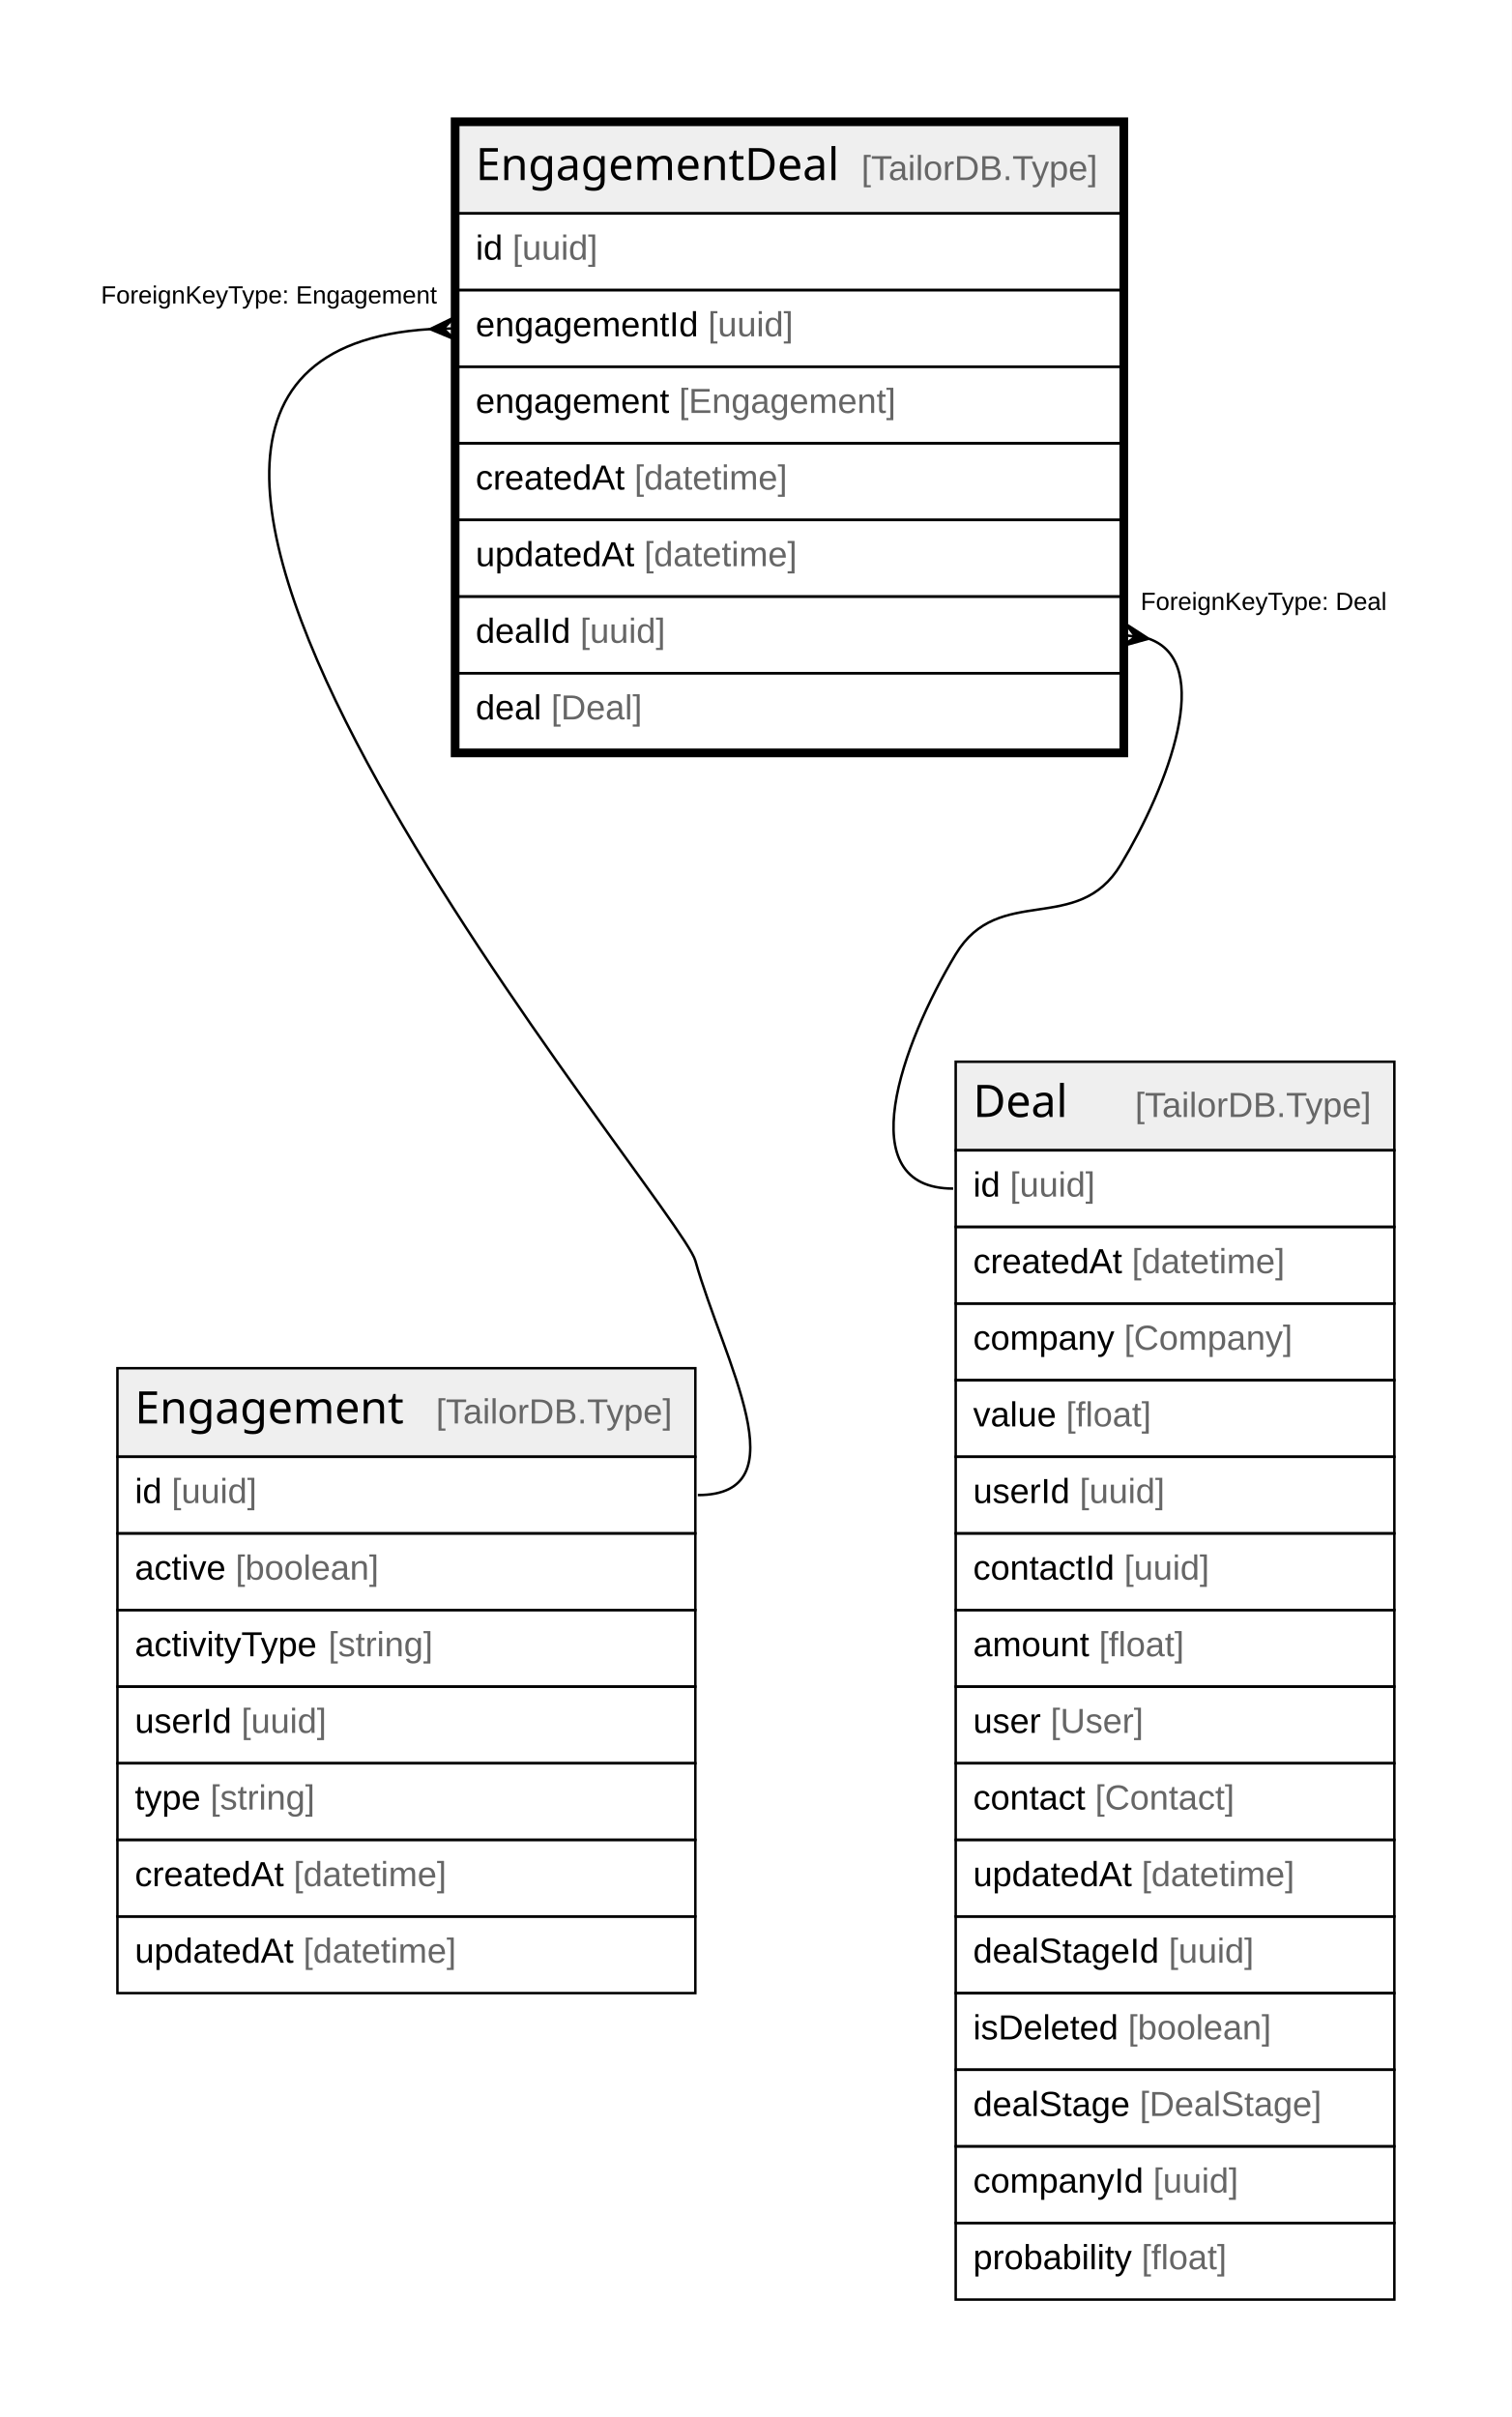
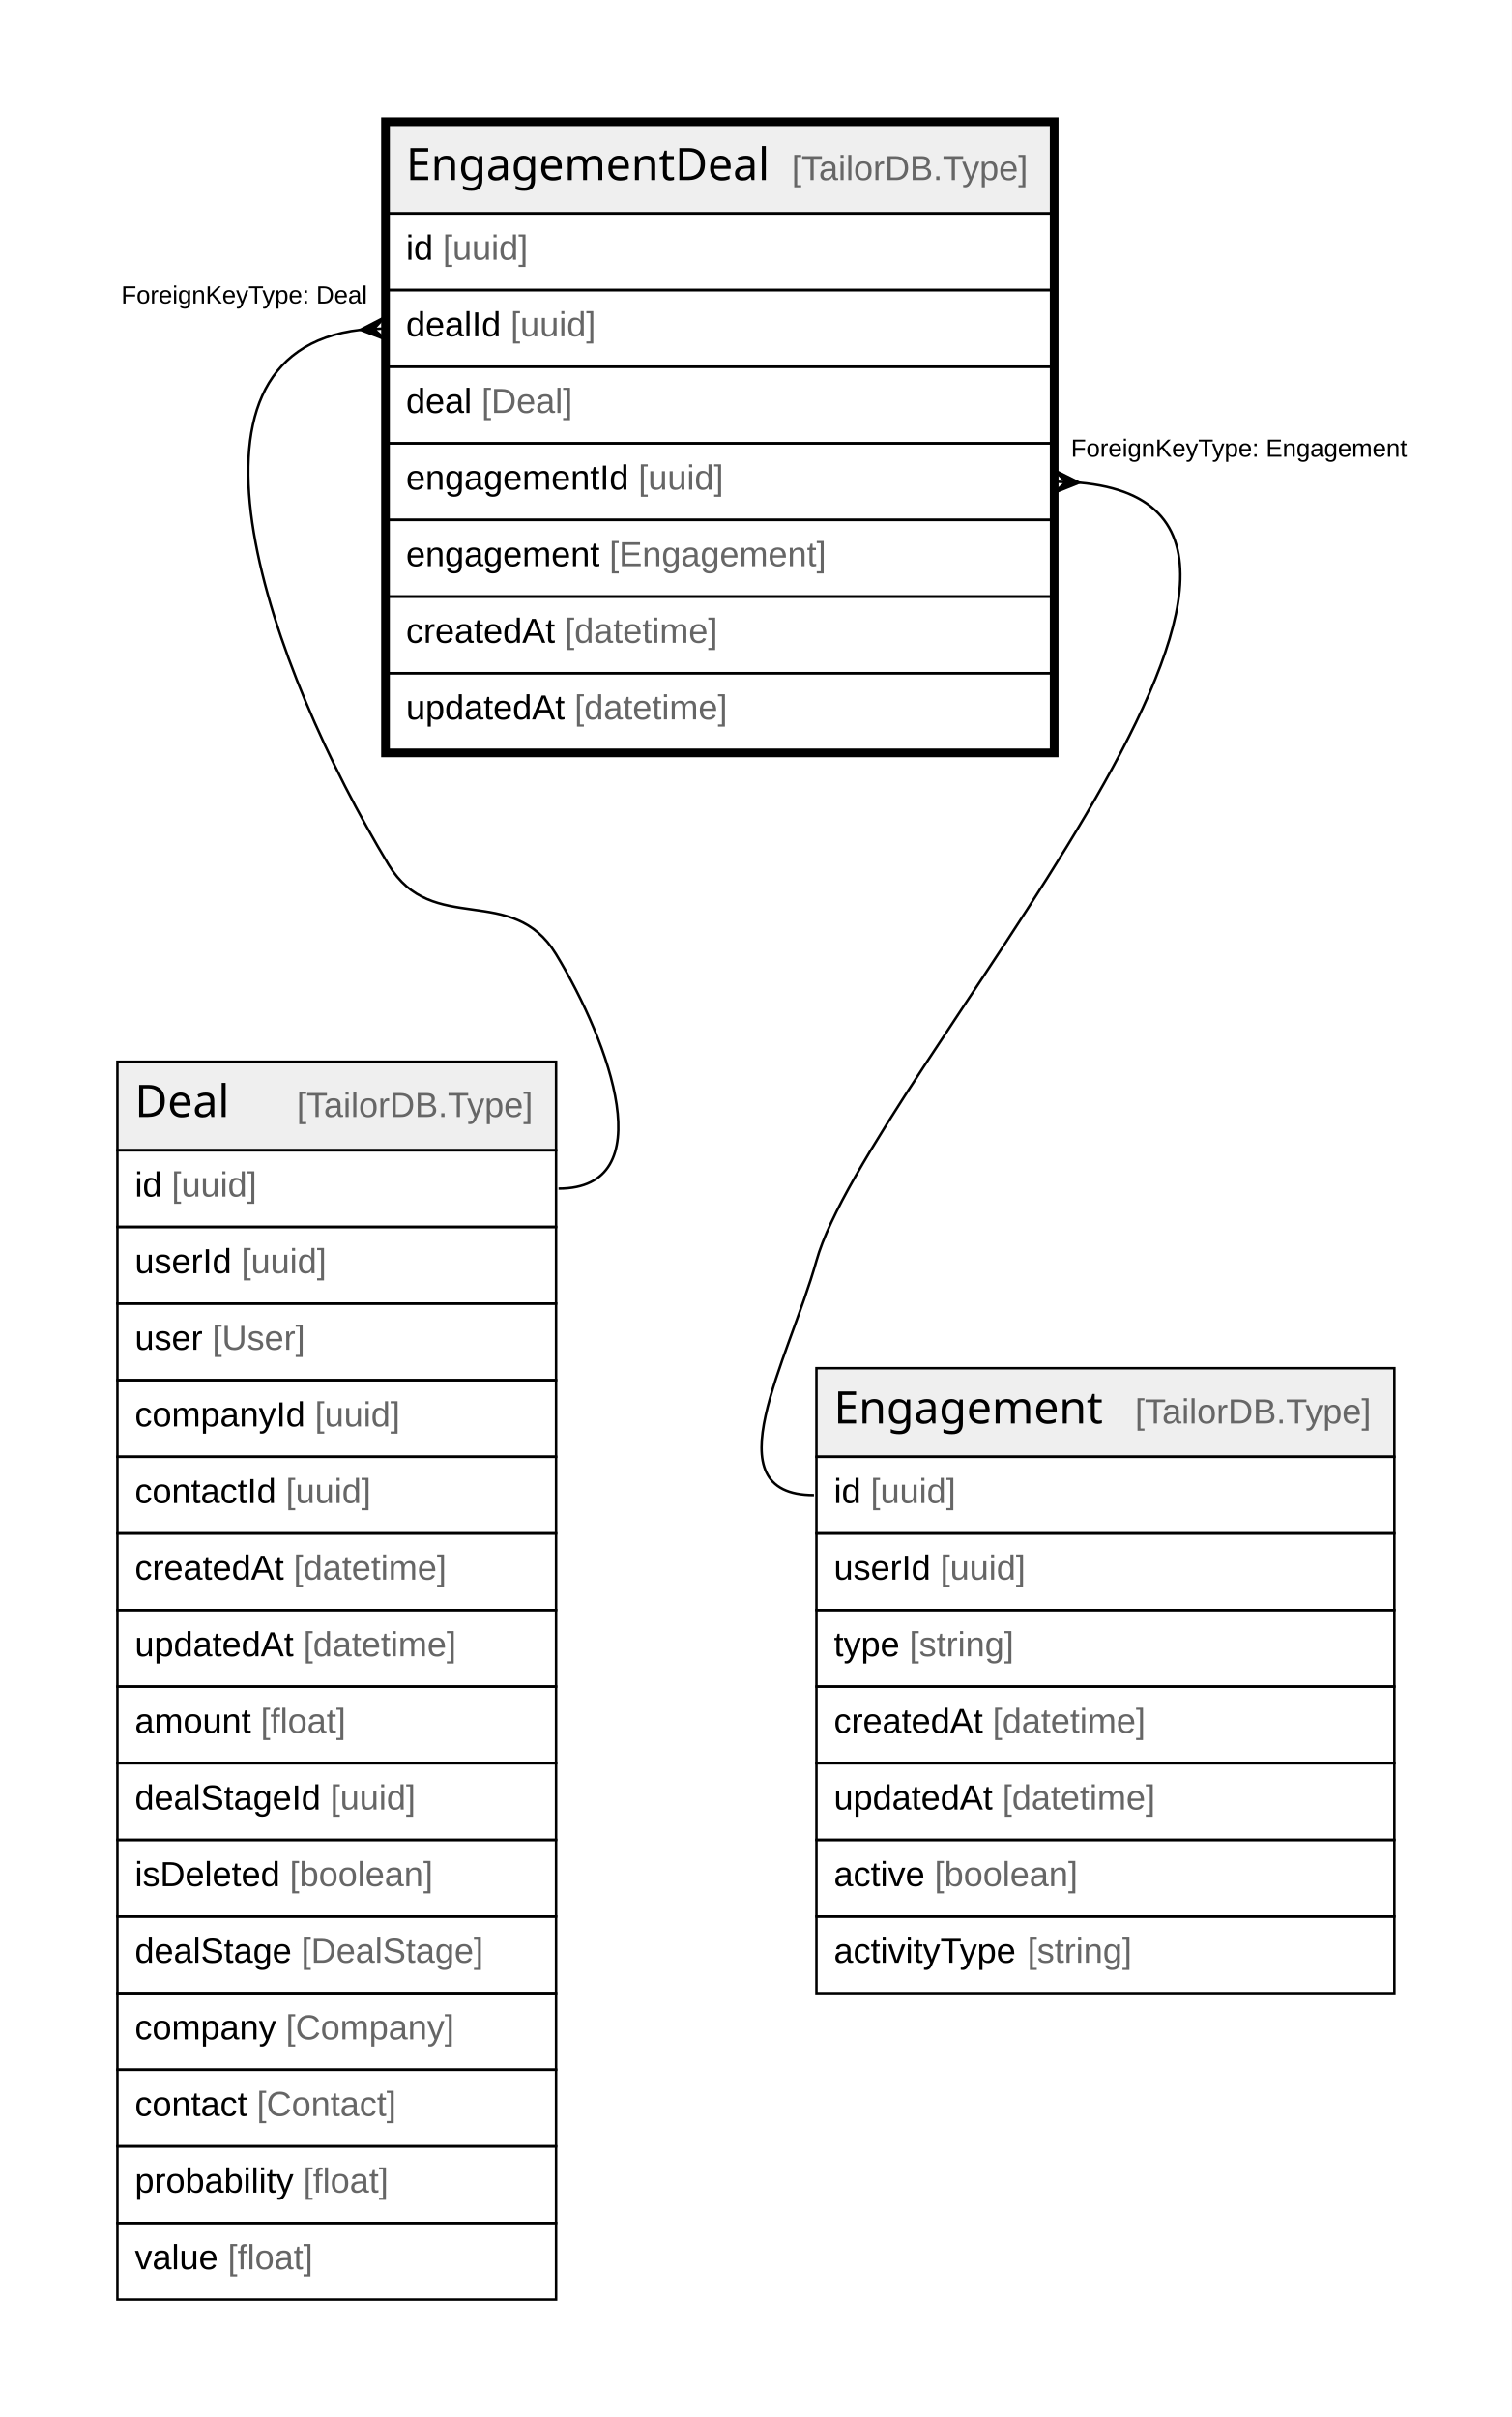
<svg xmlns="http://www.w3.org/2000/svg" width="608pt" height="972pt" viewBox="0.00 0.00 607.74 971.60">
  <g id="graph0" class="graph" transform="scale(1 1) rotate(0) translate(4 967.6)">
    <polygon fill="white" stroke="none" points="-4,4 -4,-967.6 603.74,-967.6 603.74,4 -4,4" />
    <g id="node1" class="node">
-       <polygon fill="#efefef" stroke="none" points="180.21,-881.8 180.21,-917.4 446.52,-917.4 446.52,-881.8 180.21,-881.8" />
-       <polygon fill="none" stroke="black" points="180.21,-881.8 180.21,-917.4 446.52,-917.4 446.52,-881.8 180.21,-881.8" />
-       <text text-anchor="start" x="187.21" y="-895.2" font-family="Arial Bold" font-size="18.00">EngagementDeal</text>
-       <text text-anchor="start" x="311.15" y="-895.2" font-family="Arial" font-size="14.00">    </text>
-       <text text-anchor="start" x="342.27" y="-895.2" font-family="Arial" font-size="14.00" fill="#666666">[TailorDB.Type]</text>
-       <polygon fill="none" stroke="black" points="180.21,-851 180.21,-881.8 446.52,-881.8 446.52,-851 180.21,-851" />
-       <text text-anchor="start" x="187.21" y="-863.2" font-family="Arial" font-size="14.00">id </text>
-       <text text-anchor="start" x="202" y="-863.2" font-family="Arial" font-size="14.00" fill="#666666">[uuid]</text>
-       <polygon fill="none" stroke="black" points="180.21,-820.2 180.21,-851 446.52,-851 446.52,-820.2 180.21,-820.2" />
-       <text text-anchor="start" x="187.21" y="-832.4" font-family="Arial" font-size="14.00">engagementId </text>
-       <text text-anchor="start" x="280.62" y="-832.4" font-family="Arial" font-size="14.00" fill="#666666">[uuid]</text>
-       <polygon fill="none" stroke="black" points="180.21,-789.4 180.21,-820.2 446.52,-820.2 446.52,-789.4 180.21,-789.4" />
-       <text text-anchor="start" x="187.21" y="-801.6" font-family="Arial" font-size="14.00">engagement </text>
-       <text text-anchor="start" x="268.94" y="-801.6" font-family="Arial" font-size="14.00" fill="#666666">[Engagement]</text>
-       <polygon fill="none" stroke="black" points="180.21,-758.6 180.21,-789.4 446.52,-789.4 446.52,-758.6 180.21,-758.6" />
-       <text text-anchor="start" x="187.21" y="-770.8" font-family="Arial" font-size="14.00">createdAt </text>
-       <text text-anchor="start" x="251.02" y="-770.8" font-family="Arial" font-size="14.00" fill="#666666">[datetime]</text>
-       <polygon fill="none" stroke="black" points="180.21,-727.8 180.21,-758.6 446.52,-758.6 446.52,-727.8 180.21,-727.8" />
-       <text text-anchor="start" x="187.21" y="-740" font-family="Arial" font-size="14.00">updatedAt </text>
-       <text text-anchor="start" x="254.93" y="-740" font-family="Arial" font-size="14.00" fill="#666666">[datetime]</text>
-       <polygon fill="none" stroke="black" points="180.21,-697 180.21,-727.8 446.52,-727.8 446.52,-697 180.21,-697" />
-       <text text-anchor="start" x="187.21" y="-709.2" font-family="Arial" font-size="14.00">dealId </text>
-       <text text-anchor="start" x="229.24" y="-709.2" font-family="Arial" font-size="14.00" fill="#666666">[uuid]</text>
-       <polygon fill="none" stroke="black" points="180.21,-666.2 180.21,-697 446.52,-697 446.52,-666.2 180.21,-666.2" />
-       <text text-anchor="start" x="187.21" y="-678.4" font-family="Arial" font-size="14.00">deal </text>
-       <text text-anchor="start" x="217.57" y="-678.4" font-family="Arial" font-size="14.00" fill="#666666">[Deal]</text>
-       <polygon fill="none" stroke="black" stroke-width="3" points="178.71,-664.7 178.71,-918.9 448.02,-918.9 448.02,-664.7 178.71,-664.7" />
+       <polygon fill="#efefef" stroke="none" points="152.22,-881.8 152.22,-917.4 418.53,-917.4 418.53,-881.8 152.22,-881.8" />
+       <polygon fill="none" stroke="black" points="152.22,-881.8 152.22,-917.4 418.53,-917.4 418.53,-881.8 152.22,-881.8" />
+       <text text-anchor="start" x="159.22" y="-895.2" font-family="Arial Bold" font-size="18.00">EngagementDeal</text>
+       <text text-anchor="start" x="283.16" y="-895.2" font-family="Arial" font-size="14.00">    </text>
+       <text text-anchor="start" x="314.28" y="-895.2" font-family="Arial" font-size="14.00" fill="#666666">[TailorDB.Type]</text>
+       <polygon fill="none" stroke="black" points="152.22,-851 152.22,-881.8 418.53,-881.8 418.53,-851 152.22,-851" />
+       <text text-anchor="start" x="159.22" y="-863.2" font-family="Arial" font-size="14.00">id </text>
+       <text text-anchor="start" x="174" y="-863.2" font-family="Arial" font-size="14.00" fill="#666666">[uuid]</text>
+       <polygon fill="none" stroke="black" points="152.22,-820.2 152.22,-851 418.53,-851 418.53,-820.2 152.22,-820.2" />
+       <text text-anchor="start" x="159.22" y="-832.4" font-family="Arial" font-size="14.00">dealId </text>
+       <text text-anchor="start" x="201.25" y="-832.4" font-family="Arial" font-size="14.00" fill="#666666">[uuid]</text>
+       <polygon fill="none" stroke="black" points="152.22,-789.4 152.22,-820.2 418.53,-820.2 418.53,-789.4 152.22,-789.4" />
+       <text text-anchor="start" x="159.22" y="-801.6" font-family="Arial" font-size="14.00">deal </text>
+       <text text-anchor="start" x="189.58" y="-801.6" font-family="Arial" font-size="14.00" fill="#666666">[Deal]</text>
+       <polygon fill="none" stroke="black" points="152.22,-758.6 152.22,-789.4 418.53,-789.4 418.53,-758.6 152.22,-758.6" />
+       <text text-anchor="start" x="159.22" y="-770.8" font-family="Arial" font-size="14.00">engagementId </text>
+       <text text-anchor="start" x="252.62" y="-770.8" font-family="Arial" font-size="14.00" fill="#666666">[uuid]</text>
+       <polygon fill="none" stroke="black" points="152.22,-727.8 152.22,-758.6 418.53,-758.6 418.53,-727.8 152.22,-727.8" />
+       <text text-anchor="start" x="159.22" y="-740" font-family="Arial" font-size="14.00">engagement </text>
+       <text text-anchor="start" x="240.95" y="-740" font-family="Arial" font-size="14.00" fill="#666666">[Engagement]</text>
+       <polygon fill="none" stroke="black" points="152.22,-697 152.22,-727.8 418.53,-727.8 418.53,-697 152.22,-697" />
+       <text text-anchor="start" x="159.22" y="-709.2" font-family="Arial" font-size="14.00">createdAt </text>
+       <text text-anchor="start" x="223.03" y="-709.2" font-family="Arial" font-size="14.00" fill="#666666">[datetime]</text>
+       <polygon fill="none" stroke="black" points="152.22,-666.2 152.22,-697 418.53,-697 418.53,-666.2 152.22,-666.2" />
+       <text text-anchor="start" x="159.22" y="-678.4" font-family="Arial" font-size="14.00">updatedAt </text>
+       <text text-anchor="start" x="226.94" y="-678.4" font-family="Arial" font-size="14.00" fill="#666666">[datetime]</text>
+       <polygon fill="none" stroke="black" stroke-width="3" points="150.72,-664.7 150.72,-918.9 420.03,-918.9 420.03,-664.7 150.72,-664.7" />
    </g>
    <g id="node2" class="node">
-       <polygon fill="#efefef" stroke="none" points="43.2,-382 43.2,-417.6 275.53,-417.6 275.53,-382 43.2,-382" />
-       <polygon fill="none" stroke="black" points="43.2,-382 43.2,-417.6 275.53,-417.6 275.53,-382 43.2,-382" />
-       <text text-anchor="start" x="50.2" y="-395.4" font-family="Arial Bold" font-size="18.00">Engagement</text>
-       <text text-anchor="start" x="140.16" y="-395.4" font-family="Arial" font-size="14.00">    </text>
-       <text text-anchor="start" x="171.28" y="-395.4" font-family="Arial" font-size="14.00" fill="#666666">[TailorDB.Type]</text>
-       <polygon fill="none" stroke="black" points="43.2,-351.2 43.2,-382 275.53,-382 275.53,-351.2 43.2,-351.2" />
-       <text text-anchor="start" x="50.2" y="-363.4" font-family="Arial" font-size="14.00">id </text>
-       <text text-anchor="start" x="64.99" y="-363.4" font-family="Arial" font-size="14.00" fill="#666666">[uuid]</text>
-       <polygon fill="none" stroke="black" points="43.2,-320.4 43.2,-351.2 275.53,-351.2 275.53,-320.4 43.2,-320.4" />
-       <text text-anchor="start" x="50.2" y="-332.6" font-family="Arial" font-size="14.00">active </text>
-       <text text-anchor="start" x="90.66" y="-332.6" font-family="Arial" font-size="14.00" fill="#666666">[boolean]</text>
-       <polygon fill="none" stroke="black" points="43.2,-289.6 43.2,-320.4 275.53,-320.4 275.53,-289.6 43.2,-289.6" />
-       <text text-anchor="start" x="50.2" y="-301.8" font-family="Arial" font-size="14.00">activityType </text>
-       <text text-anchor="start" x="128" y="-301.8" font-family="Arial" font-size="14.00" fill="#666666">[string]</text>
-       <polygon fill="none" stroke="black" points="43.2,-258.8 43.2,-289.6 275.53,-289.6 275.53,-258.8 43.2,-258.8" />
-       <text text-anchor="start" x="50.2" y="-271" font-family="Arial" font-size="14.00">userId </text>
-       <text text-anchor="start" x="93" y="-271" font-family="Arial" font-size="14.00" fill="#666666">[uuid]</text>
-       <polygon fill="none" stroke="black" points="43.2,-228 43.2,-258.8 275.53,-258.8 275.53,-228 43.2,-228" />
-       <text text-anchor="start" x="50.2" y="-240.2" font-family="Arial" font-size="14.00">type </text>
-       <text text-anchor="start" x="80.55" y="-240.2" font-family="Arial" font-size="14.00" fill="#666666">[string]</text>
-       <polygon fill="none" stroke="black" points="43.2,-197.2 43.2,-228 275.53,-228 275.53,-197.2 43.2,-197.2" />
-       <text text-anchor="start" x="50.2" y="-209.4" font-family="Arial" font-size="14.00">createdAt </text>
-       <text text-anchor="start" x="114.01" y="-209.4" font-family="Arial" font-size="14.00" fill="#666666">[datetime]</text>
-       <polygon fill="none" stroke="black" points="43.2,-166.4 43.2,-197.2 275.53,-197.2 275.53,-166.4 43.2,-166.4" />
-       <text text-anchor="start" x="50.2" y="-178.6" font-family="Arial" font-size="14.00">updatedAt </text>
-       <text text-anchor="start" x="117.92" y="-178.6" font-family="Arial" font-size="14.00" fill="#666666">[datetime]</text>
+       <polygon fill="#efefef" stroke="none" points="43.2,-505.2 43.2,-540.8 219.54,-540.8 219.54,-505.2 43.2,-505.2" />
+       <polygon fill="none" stroke="black" points="43.2,-505.2 43.2,-540.8 219.54,-540.8 219.54,-505.2 43.2,-505.2" />
+       <text text-anchor="start" x="50.2" y="-518.6" font-family="Arial Bold" font-size="18.00">Deal</text>
+       <text text-anchor="start" x="84.18" y="-518.6" font-family="Arial" font-size="14.00">    </text>
+       <text text-anchor="start" x="115.3" y="-518.6" font-family="Arial" font-size="14.00" fill="#666666">[TailorDB.Type]</text>
+       <polygon fill="none" stroke="black" points="43.2,-474.4 43.2,-505.2 219.54,-505.2 219.54,-474.4 43.2,-474.4" />
+       <text text-anchor="start" x="50.2" y="-486.6" font-family="Arial" font-size="14.00">id </text>
+       <text text-anchor="start" x="64.99" y="-486.6" font-family="Arial" font-size="14.00" fill="#666666">[uuid]</text>
+       <polygon fill="none" stroke="black" points="43.2,-443.6 43.2,-474.4 219.54,-474.4 219.54,-443.6 43.2,-443.6" />
+       <text text-anchor="start" x="50.2" y="-455.8" font-family="Arial" font-size="14.00">userId </text>
+       <text text-anchor="start" x="93" y="-455.8" font-family="Arial" font-size="14.00" fill="#666666">[uuid]</text>
+       <polygon fill="none" stroke="black" points="43.2,-412.8 43.2,-443.6 219.54,-443.6 219.54,-412.8 43.2,-412.8" />
+       <text text-anchor="start" x="50.2" y="-425" font-family="Arial" font-size="14.00">user </text>
+       <text text-anchor="start" x="81.32" y="-425" font-family="Arial" font-size="14.00" fill="#666666">[User]</text>
+       <polygon fill="none" stroke="black" points="43.2,-382 43.2,-412.8 219.54,-412.8 219.54,-382 43.2,-382" />
+       <text text-anchor="start" x="50.2" y="-394.2" font-family="Arial" font-size="14.00">companyId </text>
+       <text text-anchor="start" x="122.57" y="-394.2" font-family="Arial" font-size="14.00" fill="#666666">[uuid]</text>
+       <polygon fill="none" stroke="black" points="43.2,-351.2 43.2,-382 219.54,-382 219.54,-351.2 43.2,-351.2" />
+       <text text-anchor="start" x="50.2" y="-363.4" font-family="Arial" font-size="14.00">contactId </text>
+       <text text-anchor="start" x="110.9" y="-363.4" font-family="Arial" font-size="14.00" fill="#666666">[uuid]</text>
+       <polygon fill="none" stroke="black" points="43.2,-320.4 43.2,-351.2 219.54,-351.2 219.54,-320.4 43.2,-320.4" />
+       <text text-anchor="start" x="50.2" y="-332.6" font-family="Arial" font-size="14.00">createdAt </text>
+       <text text-anchor="start" x="114.01" y="-332.6" font-family="Arial" font-size="14.00" fill="#666666">[datetime]</text>
+       <polygon fill="none" stroke="black" points="43.2,-289.6 43.2,-320.4 219.54,-320.4 219.54,-289.6 43.2,-289.6" />
+       <text text-anchor="start" x="50.2" y="-301.8" font-family="Arial" font-size="14.00">updatedAt </text>
+       <text text-anchor="start" x="117.92" y="-301.8" font-family="Arial" font-size="14.00" fill="#666666">[datetime]</text>
+       <polygon fill="none" stroke="black" points="43.2,-258.8 43.2,-289.6 219.54,-289.6 219.54,-258.8 43.2,-258.8" />
+       <text text-anchor="start" x="50.2" y="-271" font-family="Arial" font-size="14.00">amount </text>
+       <text text-anchor="start" x="100.79" y="-271" font-family="Arial" font-size="14.00" fill="#666666">[float]</text>
+       <polygon fill="none" stroke="black" points="43.2,-228 43.2,-258.8 219.54,-258.8 219.54,-228 43.2,-228" />
+       <text text-anchor="start" x="50.2" y="-240.2" font-family="Arial" font-size="14.00">dealStageId </text>
+       <text text-anchor="start" x="128.82" y="-240.2" font-family="Arial" font-size="14.00" fill="#666666">[uuid]</text>
+       <polygon fill="none" stroke="black" points="43.2,-197.2 43.2,-228 219.54,-228 219.54,-197.2 43.2,-197.2" />
+       <text text-anchor="start" x="50.2" y="-209.4" font-family="Arial" font-size="14.00">isDeleted </text>
+       <text text-anchor="start" x="112.45" y="-209.4" font-family="Arial" font-size="14.00" fill="#666666">[boolean]</text>
+       <polygon fill="none" stroke="black" points="43.2,-166.4 43.2,-197.2 219.54,-197.2 219.54,-166.4 43.2,-166.4" />
+       <text text-anchor="start" x="50.2" y="-178.6" font-family="Arial" font-size="14.00">dealStage </text>
+       <text text-anchor="start" x="117.14" y="-178.6" font-family="Arial" font-size="14.00" fill="#666666">[DealStage]</text>
+       <polygon fill="none" stroke="black" points="43.2,-135.6 43.2,-166.4 219.54,-166.4 219.54,-135.6 43.2,-135.6" />
+       <text text-anchor="start" x="50.2" y="-147.8" font-family="Arial" font-size="14.00">company </text>
+       <text text-anchor="start" x="110.9" y="-147.8" font-family="Arial" font-size="14.00" fill="#666666">[Company]</text>
+       <polygon fill="none" stroke="black" points="43.2,-104.8 43.2,-135.6 219.54,-135.6 219.54,-104.8 43.2,-104.8" />
+       <text text-anchor="start" x="50.2" y="-117" font-family="Arial" font-size="14.00">contact </text>
+       <text text-anchor="start" x="99.23" y="-117" font-family="Arial" font-size="14.00" fill="#666666">[Contact]</text>
+       <polygon fill="none" stroke="black" points="43.2,-74 43.2,-104.8 219.54,-104.8 219.54,-74 43.2,-74" />
+       <text text-anchor="start" x="50.2" y="-86.2" font-family="Arial" font-size="14.00">probability </text>
+       <text text-anchor="start" x="117.9" y="-86.2" font-family="Arial" font-size="14.00" fill="#666666">[float]</text>
+       <polygon fill="none" stroke="black" points="43.2,-43.2 43.2,-74 219.54,-74 219.54,-43.2 43.2,-43.2" />
+       <text text-anchor="start" x="50.2" y="-55.4" font-family="Arial" font-size="14.00">value </text>
+       <text text-anchor="start" x="87.56" y="-55.4" font-family="Arial" font-size="14.00" fill="#666666">[float]</text>
    </g>
    <g id="edge1" class="edge">
-       <path fill="none" stroke="black" d="M168.84,-835.3C-21.59,-823.7 268.9,-484.29 275.53,-460.8 286.9,-420.5 318.4,-366.6 276.53,-366.6" />
-       <polygon fill="black" stroke="black" points="168.88,-835.3 178.74,-840.09 174.21,-835.45 178.54,-835.58 178.54,-835.58 178.54,-835.58 174.21,-835.45 179.01,-831.09 168.88,-835.3" />
-       <text text-anchor="start" x="36.58" y="-845.6" font-family="Arial" font-size="10.00">ForeignKeyType: Engagement</text>
+       <path fill="none" stroke="black" d="M140.88,-835.03C59.01,-825.5 104.65,-698.95 152.22,-620 169.73,-590.93 201.95,-613.01 219.54,-584 241.26,-548.2 262.41,-489.8 220.54,-489.8" />
+       <polygon fill="black" stroke="black" points="140.9,-835.03 150.64,-840.07 146.23,-835.32 150.55,-835.56 150.55,-835.56 150.55,-835.56 146.23,-835.32 151.13,-831.09 140.9,-835.03" />
+       <text text-anchor="start" x="44.73" y="-845.6" font-family="Arial" font-size="10.00">ForeignKeyType: Deal</text>
    </g>
    <g id="node3" class="node">
-       <polygon fill="#efefef" stroke="none" points="380.19,-505.2 380.19,-540.8 556.54,-540.8 556.54,-505.2 380.19,-505.2" />
-       <polygon fill="none" stroke="black" points="380.19,-505.2 380.19,-540.8 556.54,-540.8 556.54,-505.2 380.19,-505.2" />
-       <text text-anchor="start" x="387.19" y="-518.6" font-family="Arial Bold" font-size="18.00">Deal</text>
-       <text text-anchor="start" x="421.17" y="-518.6" font-family="Arial" font-size="14.00">    </text>
-       <text text-anchor="start" x="452.29" y="-518.6" font-family="Arial" font-size="14.00" fill="#666666">[TailorDB.Type]</text>
-       <polygon fill="none" stroke="black" points="380.19,-474.4 380.19,-505.2 556.54,-505.2 556.54,-474.4 380.19,-474.4" />
-       <text text-anchor="start" x="387.19" y="-486.6" font-family="Arial" font-size="14.00">id </text>
-       <text text-anchor="start" x="401.98" y="-486.6" font-family="Arial" font-size="14.00" fill="#666666">[uuid]</text>
-       <polygon fill="none" stroke="black" points="380.19,-443.6 380.19,-474.4 556.54,-474.4 556.54,-443.6 380.19,-443.6" />
-       <text text-anchor="start" x="387.19" y="-455.8" font-family="Arial" font-size="14.00">createdAt </text>
-       <text text-anchor="start" x="451.01" y="-455.8" font-family="Arial" font-size="14.00" fill="#666666">[datetime]</text>
-       <polygon fill="none" stroke="black" points="380.19,-412.8 380.19,-443.6 556.54,-443.6 556.54,-412.8 380.19,-412.8" />
-       <text text-anchor="start" x="387.19" y="-425" font-family="Arial" font-size="14.00">company </text>
-       <text text-anchor="start" x="447.89" y="-425" font-family="Arial" font-size="14.00" fill="#666666">[Company]</text>
-       <polygon fill="none" stroke="black" points="380.19,-382 380.19,-412.8 556.54,-412.8 556.54,-382 380.19,-382" />
-       <text text-anchor="start" x="387.19" y="-394.2" font-family="Arial" font-size="14.00">value </text>
-       <text text-anchor="start" x="424.55" y="-394.2" font-family="Arial" font-size="14.00" fill="#666666">[float]</text>
-       <polygon fill="none" stroke="black" points="380.19,-351.2 380.19,-382 556.54,-382 556.54,-351.2 380.19,-351.2" />
-       <text text-anchor="start" x="387.19" y="-363.4" font-family="Arial" font-size="14.00">userId </text>
-       <text text-anchor="start" x="429.99" y="-363.4" font-family="Arial" font-size="14.00" fill="#666666">[uuid]</text>
-       <polygon fill="none" stroke="black" points="380.19,-320.4 380.19,-351.2 556.54,-351.2 556.54,-320.4 380.19,-320.4" />
-       <text text-anchor="start" x="387.19" y="-332.6" font-family="Arial" font-size="14.00">contactId </text>
-       <text text-anchor="start" x="447.9" y="-332.6" font-family="Arial" font-size="14.00" fill="#666666">[uuid]</text>
-       <polygon fill="none" stroke="black" points="380.19,-289.6 380.19,-320.4 556.54,-320.4 556.54,-289.6 380.19,-289.6" />
-       <text text-anchor="start" x="387.19" y="-301.8" font-family="Arial" font-size="14.00">amount </text>
-       <text text-anchor="start" x="437.78" y="-301.8" font-family="Arial" font-size="14.00" fill="#666666">[float]</text>
-       <polygon fill="none" stroke="black" points="380.19,-258.8 380.19,-289.6 556.54,-289.6 556.54,-258.8 380.19,-258.8" />
-       <text text-anchor="start" x="387.19" y="-271" font-family="Arial" font-size="14.00">user </text>
-       <text text-anchor="start" x="418.32" y="-271" font-family="Arial" font-size="14.00" fill="#666666">[User]</text>
-       <polygon fill="none" stroke="black" points="380.19,-228 380.19,-258.8 556.54,-258.8 556.54,-228 380.19,-228" />
-       <text text-anchor="start" x="387.19" y="-240.2" font-family="Arial" font-size="14.00">contact </text>
-       <text text-anchor="start" x="436.22" y="-240.2" font-family="Arial" font-size="14.00" fill="#666666">[Contact]</text>
-       <polygon fill="none" stroke="black" points="380.19,-197.2 380.19,-228 556.54,-228 556.54,-197.2 380.19,-197.2" />
-       <text text-anchor="start" x="387.19" y="-209.4" font-family="Arial" font-size="14.00">updatedAt </text>
-       <text text-anchor="start" x="454.92" y="-209.4" font-family="Arial" font-size="14.00" fill="#666666">[datetime]</text>
-       <polygon fill="none" stroke="black" points="380.19,-166.4 380.19,-197.2 556.54,-197.2 556.54,-166.4 380.19,-166.4" />
-       <text text-anchor="start" x="387.19" y="-178.6" font-family="Arial" font-size="14.00">dealStageId </text>
-       <text text-anchor="start" x="465.81" y="-178.6" font-family="Arial" font-size="14.00" fill="#666666">[uuid]</text>
-       <polygon fill="none" stroke="black" points="380.19,-135.6 380.19,-166.4 556.54,-166.4 556.54,-135.6 380.19,-135.6" />
-       <text text-anchor="start" x="387.19" y="-147.8" font-family="Arial" font-size="14.00">isDeleted </text>
-       <text text-anchor="start" x="449.45" y="-147.8" font-family="Arial" font-size="14.00" fill="#666666">[boolean]</text>
-       <polygon fill="none" stroke="black" points="380.19,-104.8 380.19,-135.6 556.54,-135.6 556.54,-104.8 380.19,-104.8" />
-       <text text-anchor="start" x="387.19" y="-117" font-family="Arial" font-size="14.00">dealStage </text>
-       <text text-anchor="start" x="454.14" y="-117" font-family="Arial" font-size="14.00" fill="#666666">[DealStage]</text>
-       <polygon fill="none" stroke="black" points="380.19,-74 380.19,-104.8 556.54,-104.8 556.54,-74 380.19,-74" />
-       <text text-anchor="start" x="387.19" y="-86.2" font-family="Arial" font-size="14.00">companyId </text>
-       <text text-anchor="start" x="459.57" y="-86.2" font-family="Arial" font-size="14.00" fill="#666666">[uuid]</text>
-       <polygon fill="none" stroke="black" points="380.19,-43.2 380.19,-74 556.54,-74 556.54,-43.2 380.19,-43.2" />
-       <text text-anchor="start" x="387.19" y="-55.4" font-family="Arial" font-size="14.00">probability </text>
-       <text text-anchor="start" x="454.9" y="-55.4" font-family="Arial" font-size="14.00" fill="#666666">[float]</text>
+       <polygon fill="#efefef" stroke="none" points="324.21,-382 324.21,-417.6 556.54,-417.6 556.54,-382 324.21,-382" />
+       <polygon fill="none" stroke="black" points="324.21,-382 324.21,-417.6 556.54,-417.6 556.54,-382 324.21,-382" />
+       <text text-anchor="start" x="331.21" y="-395.4" font-family="Arial Bold" font-size="18.00">Engagement</text>
+       <text text-anchor="start" x="421.17" y="-395.4" font-family="Arial" font-size="14.00">    </text>
+       <text text-anchor="start" x="452.29" y="-395.4" font-family="Arial" font-size="14.00" fill="#666666">[TailorDB.Type]</text>
+       <polygon fill="none" stroke="black" points="324.21,-351.2 324.21,-382 556.54,-382 556.54,-351.2 324.21,-351.2" />
+       <text text-anchor="start" x="331.21" y="-363.4" font-family="Arial" font-size="14.00">id </text>
+       <text text-anchor="start" x="345.99" y="-363.4" font-family="Arial" font-size="14.00" fill="#666666">[uuid]</text>
+       <polygon fill="none" stroke="black" points="324.21,-320.4 324.21,-351.2 556.54,-351.2 556.54,-320.4 324.21,-320.4" />
+       <text text-anchor="start" x="331.21" y="-332.6" font-family="Arial" font-size="14.00">userId </text>
+       <text text-anchor="start" x="374.01" y="-332.6" font-family="Arial" font-size="14.00" fill="#666666">[uuid]</text>
+       <polygon fill="none" stroke="black" points="324.21,-289.6 324.21,-320.4 556.54,-320.4 556.54,-289.6 324.21,-289.6" />
+       <text text-anchor="start" x="331.21" y="-301.8" font-family="Arial" font-size="14.00">type </text>
+       <text text-anchor="start" x="361.56" y="-301.8" font-family="Arial" font-size="14.00" fill="#666666">[string]</text>
+       <polygon fill="none" stroke="black" points="324.21,-258.8 324.21,-289.6 556.54,-289.6 556.54,-258.8 324.21,-258.8" />
+       <text text-anchor="start" x="331.21" y="-271" font-family="Arial" font-size="14.00">createdAt </text>
+       <text text-anchor="start" x="395.02" y="-271" font-family="Arial" font-size="14.00" fill="#666666">[datetime]</text>
+       <polygon fill="none" stroke="black" points="324.21,-228 324.21,-258.8 556.54,-258.8 556.54,-228 324.21,-228" />
+       <text text-anchor="start" x="331.21" y="-240.2" font-family="Arial" font-size="14.00">updatedAt </text>
+       <text text-anchor="start" x="398.93" y="-240.2" font-family="Arial" font-size="14.00" fill="#666666">[datetime]</text>
+       <polygon fill="none" stroke="black" points="324.21,-197.2 324.21,-228 556.54,-228 556.54,-197.2 324.21,-197.2" />
+       <text text-anchor="start" x="331.21" y="-209.4" font-family="Arial" font-size="14.00">active </text>
+       <text text-anchor="start" x="371.67" y="-209.4" font-family="Arial" font-size="14.00" fill="#666666">[boolean]</text>
+       <polygon fill="none" stroke="black" points="324.21,-166.4 324.21,-197.2 556.54,-197.2 556.54,-166.4 324.21,-166.4" />
+       <text text-anchor="start" x="331.21" y="-178.6" font-family="Arial" font-size="14.00">activityType </text>
+       <text text-anchor="start" x="409.01" y="-178.6" font-family="Arial" font-size="14.00" fill="#666666">[string]</text>
    </g>
    <g id="edge2" class="edge">
-       <path fill="none" stroke="black" d="M457.84,-710.84C484.51,-701.43 465.64,-651.74 446.52,-620 429.21,-591.27 397.5,-612.73 380.19,-584 358.59,-548.13 337.32,-489.8 379.19,-489.8" />
-       <polygon fill="black" stroke="black" points="457.74,-710.85 447.18,-707.9 452.46,-711.65 448.18,-712.3 448.18,-712.3 448.18,-712.3 452.46,-711.65 448.52,-716.8 457.74,-710.85" />
-       <text text-anchor="start" x="454.52" y="-722.4" font-family="Arial" font-size="10.00">ForeignKeyType: Deal</text>
+       <path fill="none" stroke="black" d="M429.79,-773.58C557.87,-762.44 344.5,-533.36 324.21,-460.8 312.93,-420.48 281.34,-366.6 323.21,-366.6" />
+       <polygon fill="black" stroke="black" points="429.85,-773.58 419.68,-769.49 424.52,-773.79 420.19,-773.97 420.19,-773.97 420.19,-773.97 424.52,-773.79 420.04,-778.48 429.85,-773.58" />
+       <text text-anchor="start" x="426.53" y="-784" font-family="Arial" font-size="10.00">ForeignKeyType: Engagement</text>
    </g>
  </g>
</svg>
